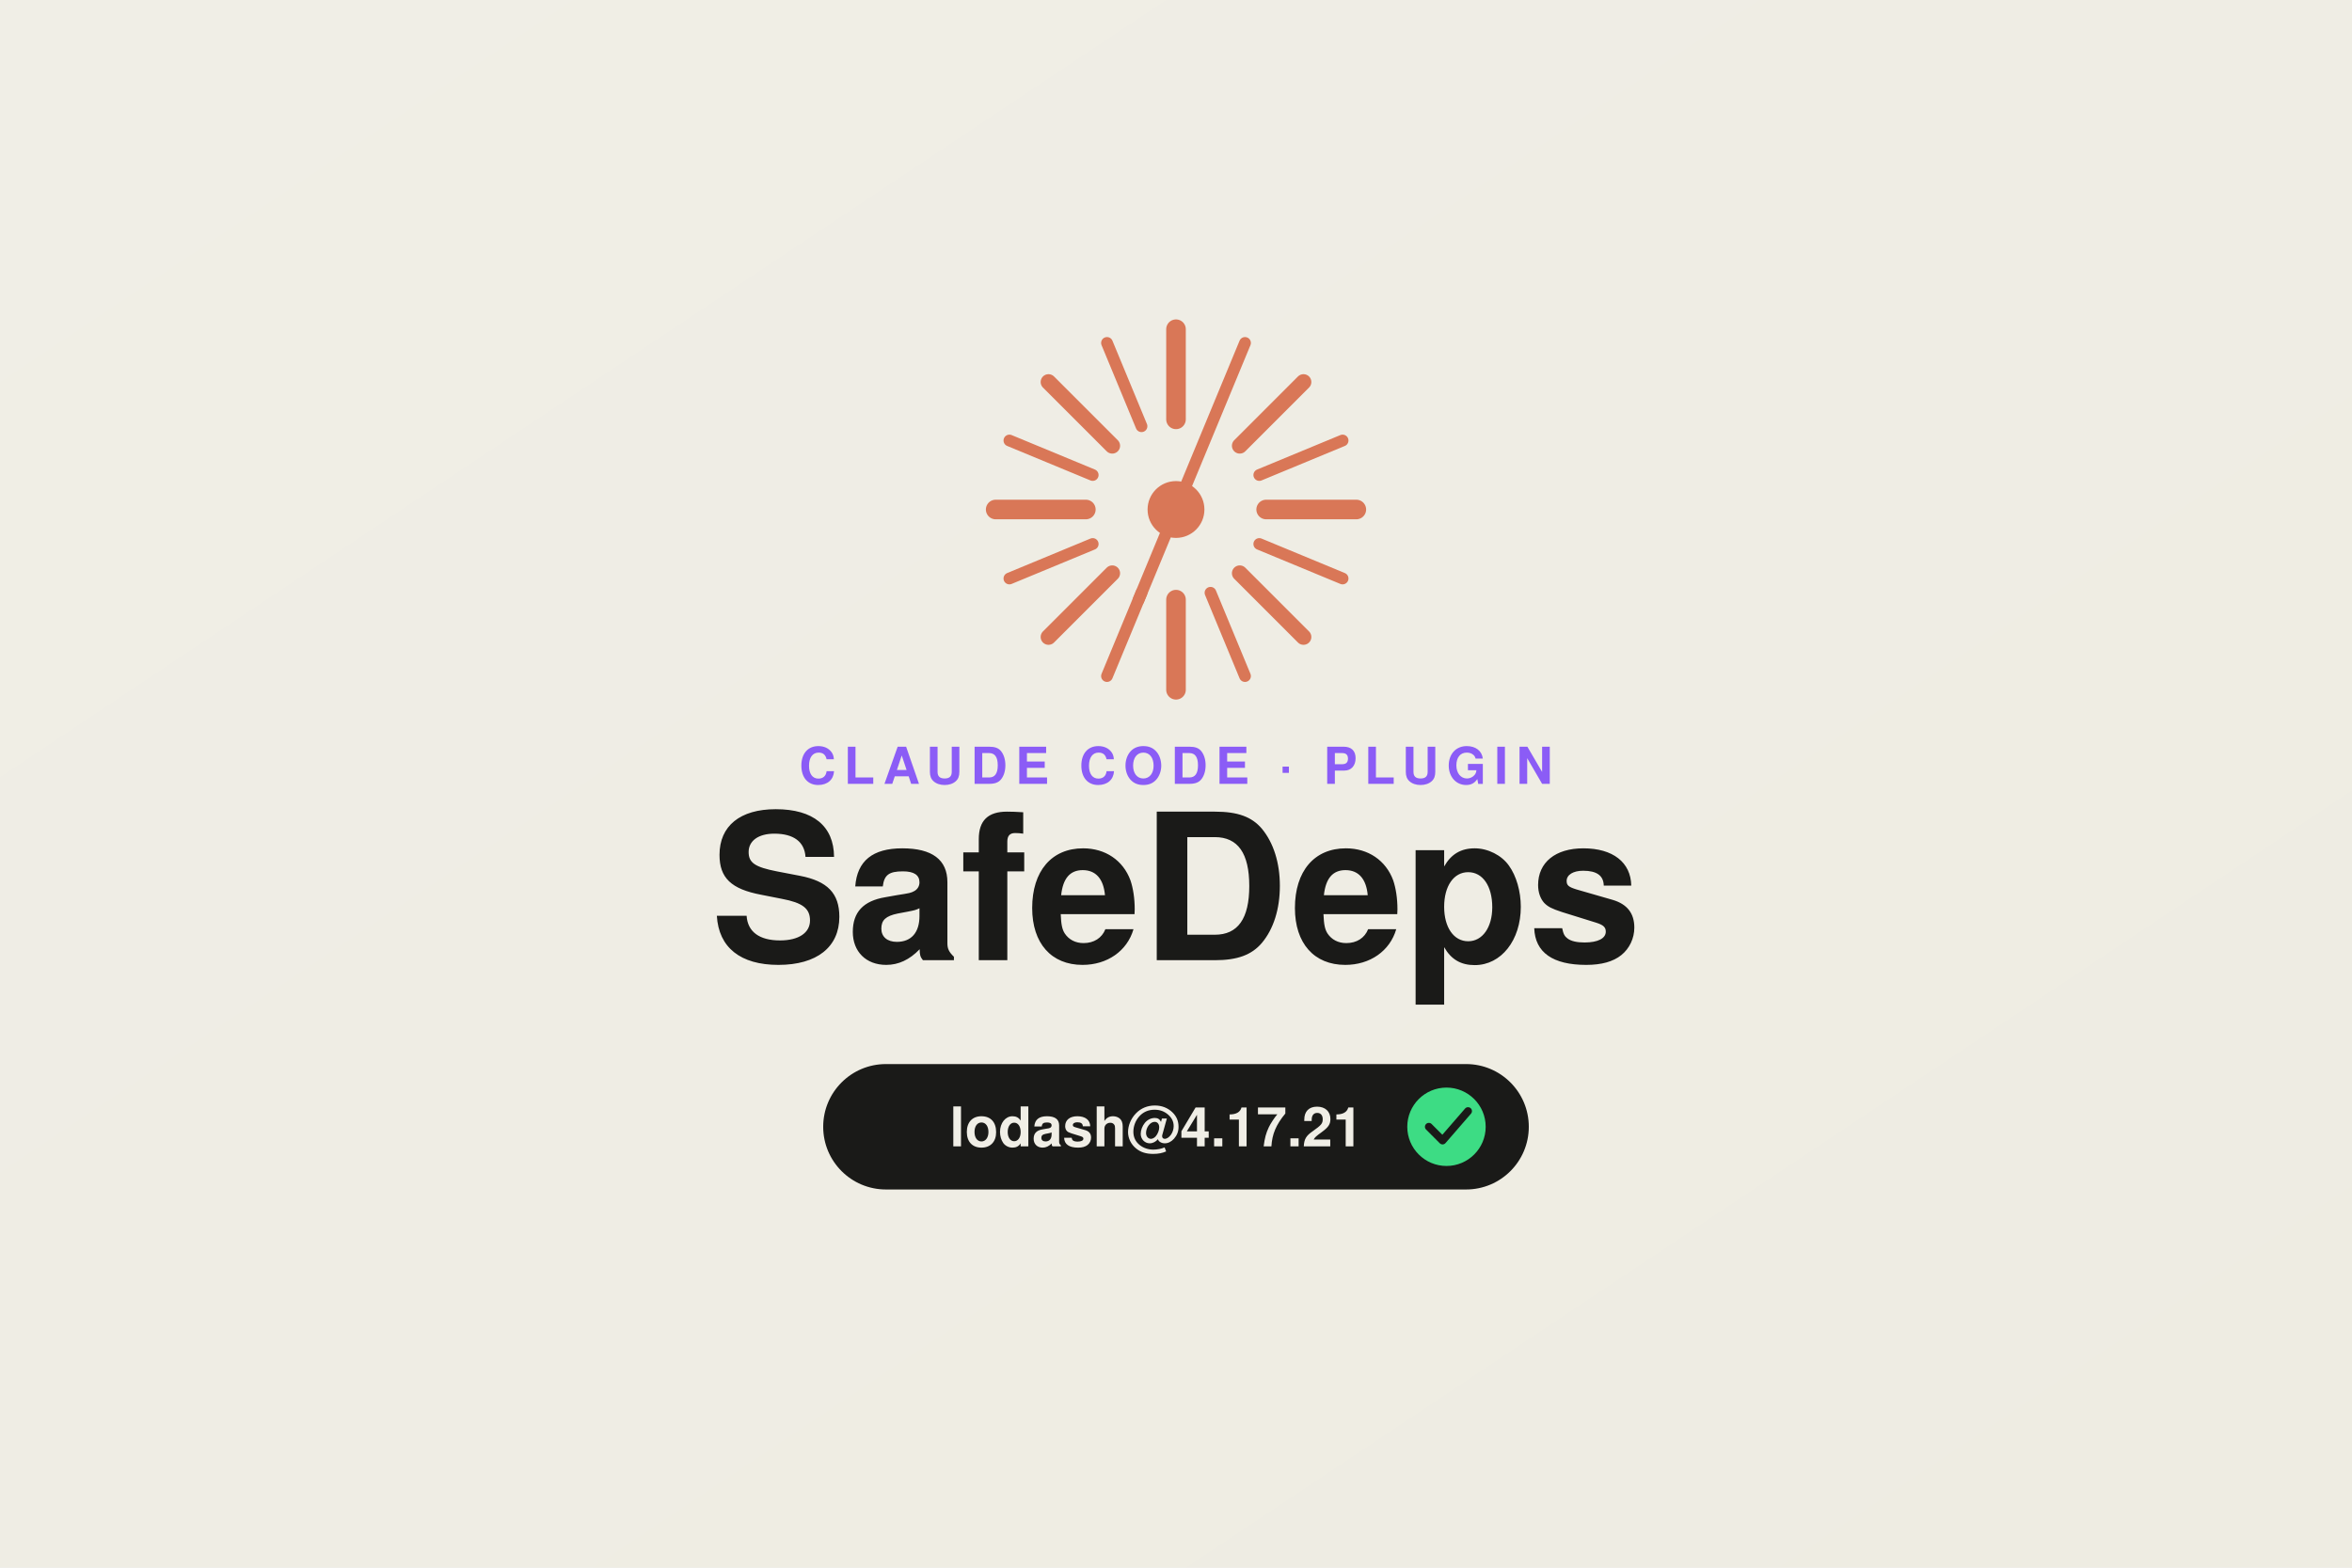
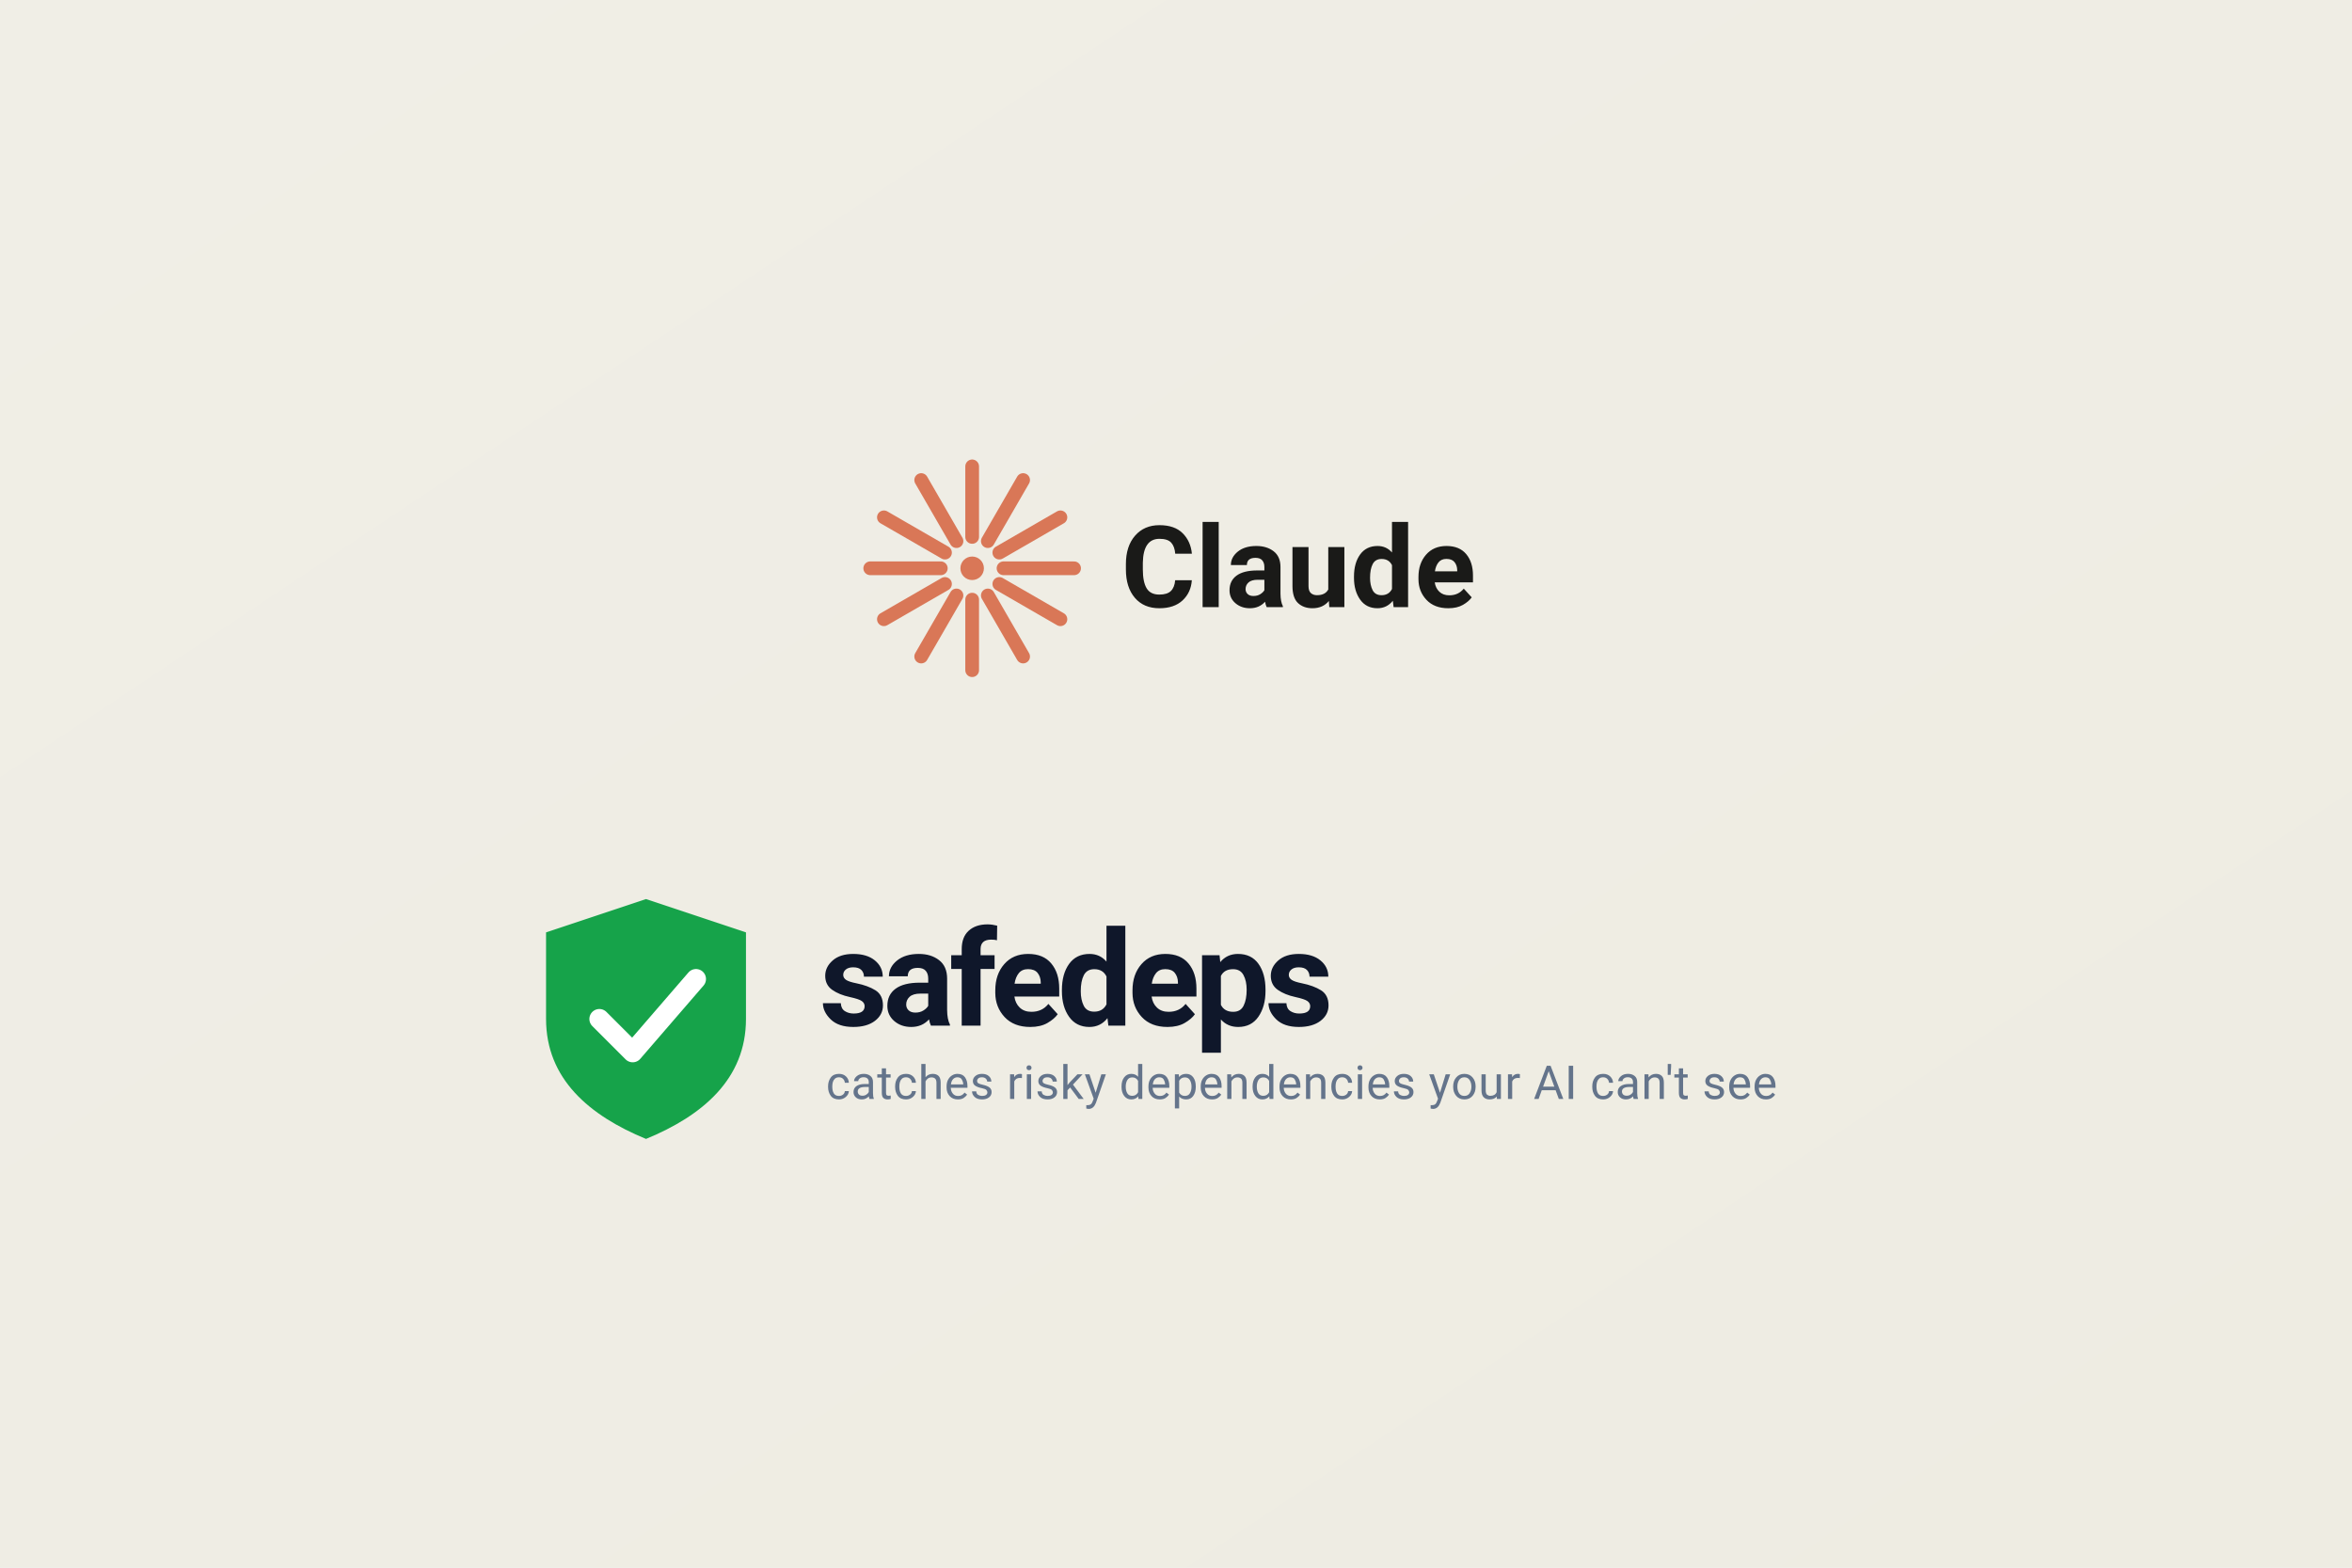
<svg xmlns="http://www.w3.org/2000/svg" viewBox="0 0 1200 800" width="1200" height="800">
  <defs>
    <linearGradient id="bg" x1="0" y1="0" x2="1" y2="1">
      <stop offset="0%" stop-color="#F0EEE6" />
      <stop offset="100%" stop-color="#EEECE2" />
    </linearGradient>
  </defs>
  <rect x="0" y="0" width="1200" height="800" fill="url(#bg)" />
-   <g transform="translate(600,260)" stroke="#D97757" stroke-linecap="round">
-     <g stroke-width="10">
-       <line x1="0" y1="-92" x2="0" y2="-46" />
-       <line x1="0" y1="46" x2="0" y2="92" />
-       <line x1="-92" y1="0" x2="-46" y2="0" />
-       <line x1="46" y1="0" x2="92" y2="0" />
+   <g transform="translate(496,290)">
+     <g stroke="#D97757" stroke-width="7" stroke-linecap="round">
+       <line x1="0" y1="-16" x2="0" y2="-52" />
+       <line x1="8" y1="-13.86" x2="26" y2="-45.03" />
+       <line x1="13.86" y1="-8" x2="45.03" y2="-26" />
+       <line x1="16" y1="0" x2="52" y2="0" />
+       <line x1="13.86" y1="8" x2="45.03" y2="26" />
+       <line x1="8" y1="13.86" x2="26" y2="45.03" />
+       <line x1="0" y1="16" x2="0" y2="52" />
+       <line x1="-8" y1="13.86" x2="-26" y2="45.03" />
+       <line x1="-13.86" y1="8" x2="-45.03" y2="26" />
+       <line x1="-16" y1="0" x2="-52" y2="0" />
+       <line x1="-13.86" y1="-8" x2="-45.03" y2="-26" />
+       <line x1="-8" y1="-13.86" x2="-26" y2="-45.03" />
    </g>
-     <g stroke-width="8" transform="rotate(45)">
-       <line x1="0" y1="-92" x2="0" y2="-46" />
-       <line x1="0" y1="46" x2="0" y2="92" />
-       <line x1="-92" y1="0" x2="-46" y2="0" />
-       <line x1="46" y1="0" x2="92" y2="0" />
-     </g>
-     <g stroke-width="6" transform="rotate(22.5)">
-       <line x1="0" y1="-92" x2="0" y2="50" />
-       <line x1="0" y1="46" x2="0" y2="92" />
-       <line x1="-92" y1="0" x2="-46" y2="0" />
-       <line x1="46" y1="0" x2="92" y2="0" />
-     </g>
-     <g stroke-width="6" transform="rotate(67.5)">
-       <line x1="0" y1="-92" x2="0" y2="-46" />
-       <line x1="0" y1="46" x2="0" y2="92" />
-       <line x1="-92" y1="0" x2="-46" y2="0" />
-       <line x1="46" y1="0" x2="92" y2="0" />
-     </g>
-     <circle r="14" fill="#D97757" />
+     <circle cx="0" cy="0" r="6" fill="#D97757" />
+     <text x="76" y="0" dominant-baseline="central" font-family="-apple-system, BlinkMacSystemFont, 'Segoe UI', Roboto, sans-serif" font-size="58" font-weight="600" fill="#1A1A18">Claude</text>
  </g>
-   <text x="600" y="400" text-anchor="middle" font-family="-apple-system, BlinkMacSystemFont, 'Segoe UI', Helvetica, Arial, sans-serif" font-size="26" font-weight="600" letter-spacing="4" fill="#8b5cf6">CLAUDE CODE · PLUGIN</text>
-   <text x="600" y="490" text-anchor="middle" font-family="-apple-system, BlinkMacSystemFont, 'Segoe UI', Helvetica, Arial, sans-serif" font-size="104" font-weight="800" fill="#1A1A18">SafeDeps</text>
-   <g transform="translate(600,575)">
-     <rect x="-180" y="-32" width="360" height="64" rx="32" fill="#1A1A18" />
-     <text x="-10" y="10" text-anchor="middle" font-family="-apple-system, BlinkMacSystemFont, 'Segoe UI', Helvetica, Arial, sans-serif" font-size="28" font-weight="600" fill="#F0EEE6">lodash@4.17.21</text>
-     <circle cx="138" cy="0" r="20" fill="#3ddc84" />
-     <path d="M 129 0 L 136 7 L 149 -8" stroke="#1A1A18" stroke-width="4" fill="none" stroke-linecap="round" stroke-linejoin="round" />
+   <g transform="translate(248,435) scale(1.7)">
+     <path d="M48 14 L78 24 V50 C78 68 65 79 48 86 C31 79 18 68 18 50 V24 Z" fill="#16a34a" />
+     <path d="M34 50 L44 60 L63 38" fill="none" stroke="#ffffff" stroke-width="6" stroke-linecap="round" stroke-linejoin="round" />
+     <text x="100" y="52" font-family="-apple-system, BlinkMacSystemFont, 'Segoe UI', Roboto, sans-serif" font-size="40" font-weight="700" letter-spacing="-1.5" fill="#0f172a">safedeps</text>
+     <text x="102" y="74" font-family="-apple-system, BlinkMacSystemFont, 'Segoe UI', Roboto, sans-serif" font-size="14" font-weight="400" letter-spacing="0.2" fill="#64748b">catches risky dependencies your AI can't see</text>
  </g>
</svg>
